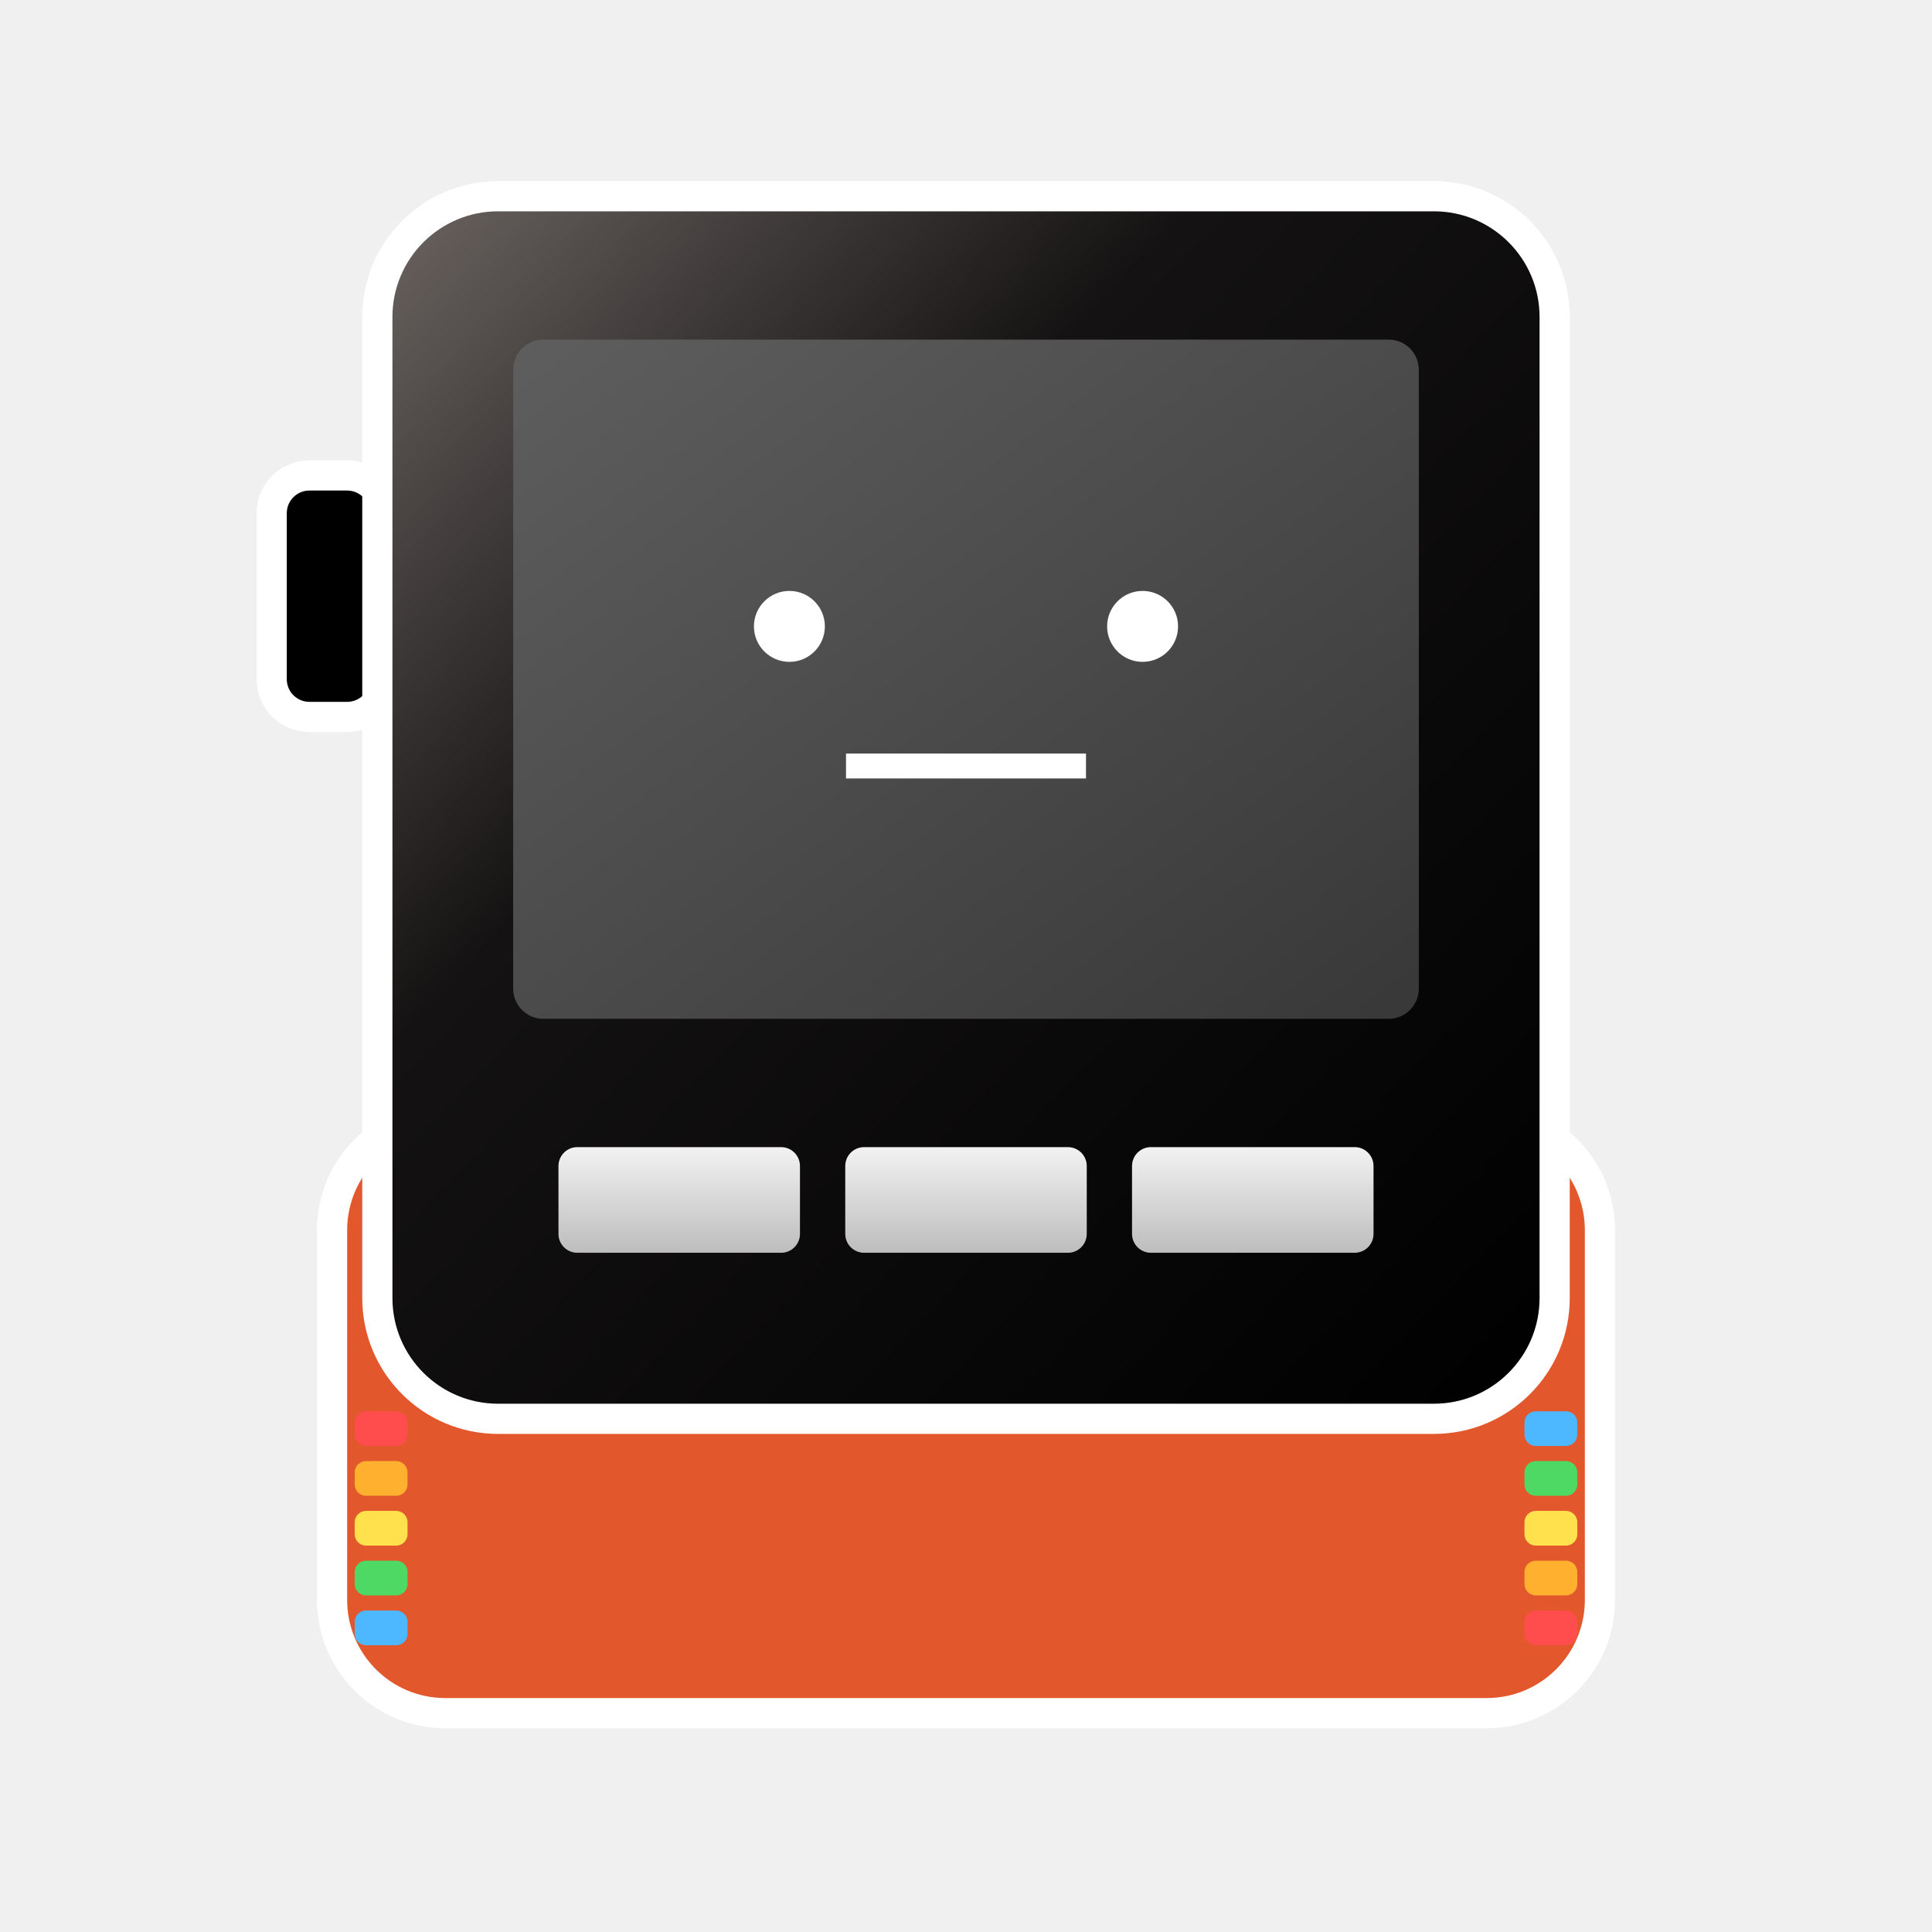
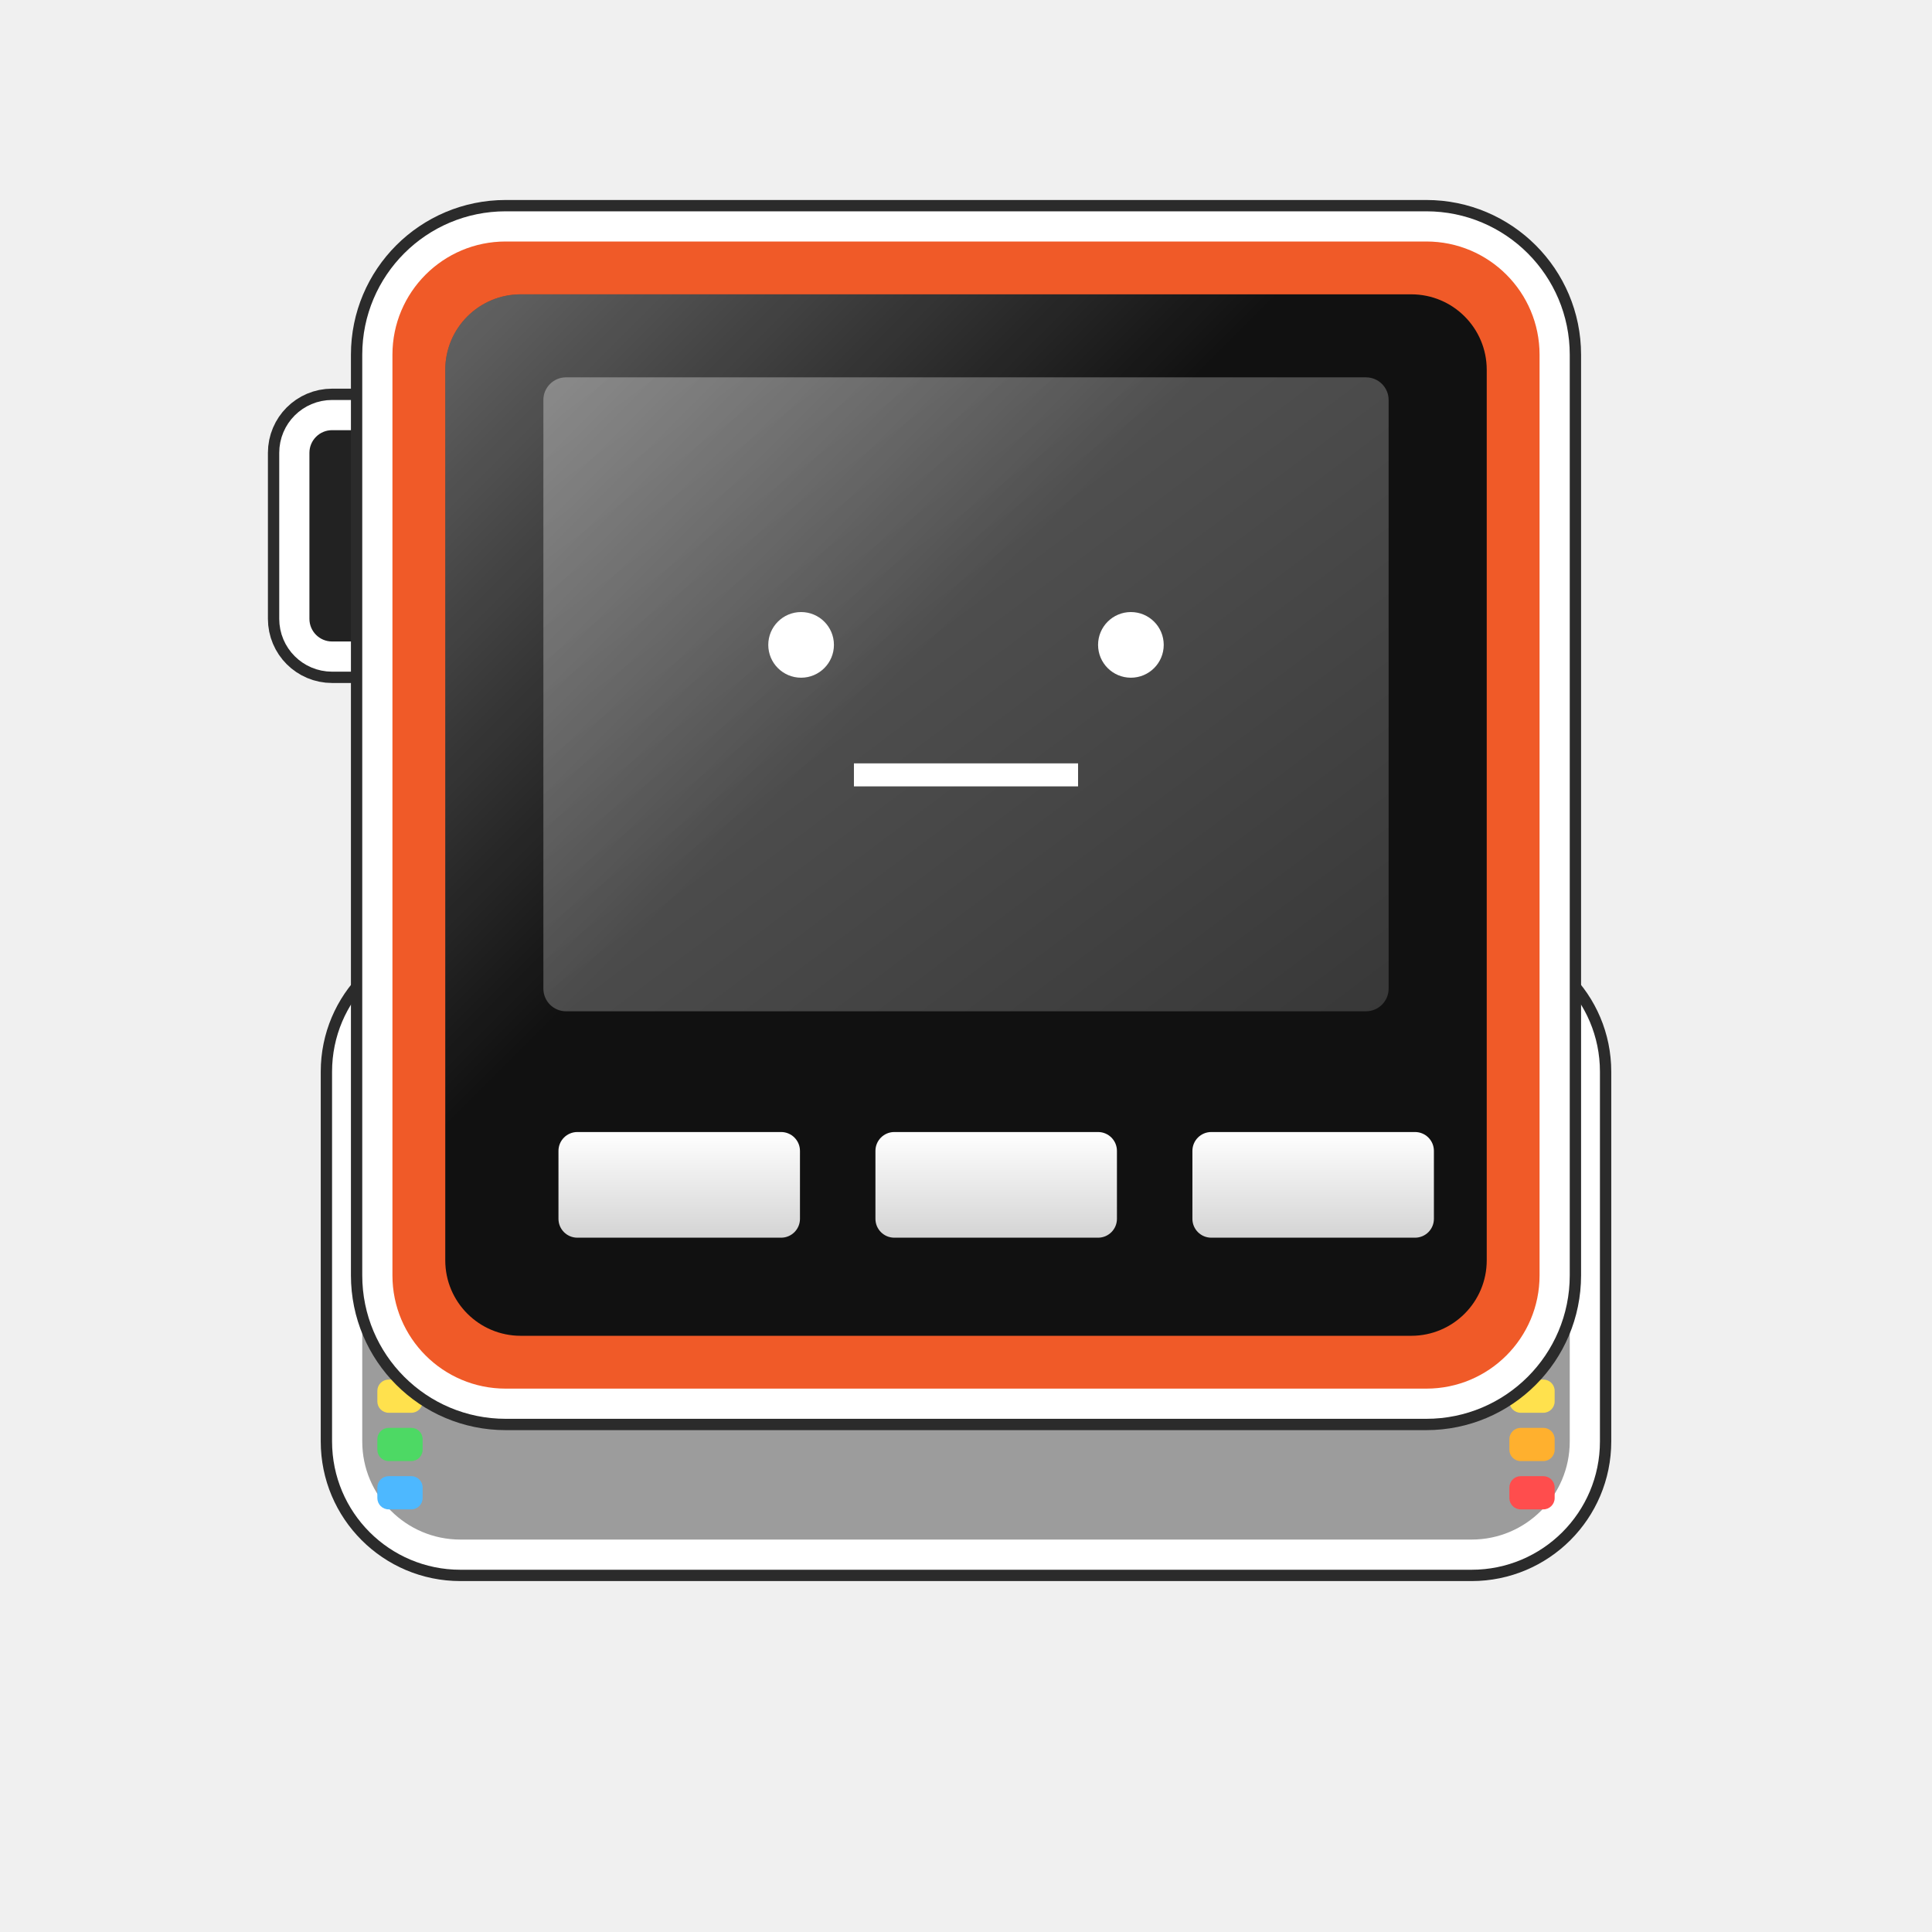
<svg xmlns="http://www.w3.org/2000/svg" viewBox="0 0 512 512" width="512" height="512">
  <defs>
-     <linearGradient id="gloss" x1="0" y1="0" x2="1" y2="1">
-       <stop offset="0" stop-color="#6b6461" />
-       <stop offset="0.35" stop-color="#141212" />
-       <stop offset="1" stop-color="#000" />
+     <linearGradient id="glare" x1="0" y1="0" x2="1" y2="1">
+       <stop offset="0" stop-color="#fff" stop-opacity="0.35" />
+       <stop offset="0.4" stop-color="#fff" stop-opacity="0" />
    </linearGradient>
    <linearGradient id="scr" x1="0" y1="0" x2="1" y2="1">
      <stop offset="0" stop-color="#5e5e5e" />
      <stop offset="1" stop-color="#383838" />
    </linearGradient>
-     <linearGradient id="btn" x1="0" y1="0" x2="0" y2="1">
-       <stop offset="0" stop-color="#f2f2f2" />
-       <stop offset="1" stop-color="#bdbdbd" />
+     <linearGradient id="gray" x1="0" y1="0" x2="0" y2="1">
+       <stop offset="0" stop-color="#b9b9b9" />
+       <stop offset="1" stop-color="#8a8a8a" />
+     </linearGradient>
+     <linearGradient id="whitebtn" x1="0" y1="0" x2="0" y2="1">
+       <stop offset="0" stop-color="#ffffff" />
+       <stop offset="1" stop-color="#d4d4d4" />
    </linearGradient>
    <radialGradient id="led" cx="0.5" cy="0.5" r="0.5">
-       <stop offset="0" stop-color="#7fd4ff" />
-       <stop offset="0.45" stop-color="#3a9ad9" stop-opacity="0.6" />
+       <stop offset="0" stop-color="#bfe8ff" />
+       <stop offset="0.45" stop-color="#3a9ad9" stop-opacity="0.55" />
      <stop offset="1" stop-color="#3a9ad9" stop-opacity="0" />
    </radialGradient>
  </defs>
-   <rect x="76" y="130" width="22" height="56" rx="6" fill="#000" stroke="#fff" stroke-width="16" stroke-linejoin="round" paint-order="stroke" />
-   <rect x="92" y="300" width="328" height="150" rx="26" fill="#e2572b" stroke="#fff" stroke-width="16" stroke-linejoin="round" paint-order="stroke" />
-   <rect x="94" y="374.0" width="14" height="9.2" rx="3" fill="#ff4d4d" />
-   <rect x="404" y="374.0" width="14" height="9.2" rx="3" fill="#4db8ff" />
-   <rect x="94" y="387.2" width="14" height="9.2" rx="3" fill="#ffb02e" />
-   <rect x="404" y="387.2" width="14" height="9.2" rx="3" fill="#4dd964" />
-   <rect x="94" y="400.4" width="14" height="9.2" rx="3" fill="#ffe14d" />
-   <rect x="404" y="400.4" width="14" height="9.2" rx="3" fill="#ffe14d" />
-   <rect x="94" y="413.6" width="14" height="9.2" rx="3" fill="#4dd964" />
-   <rect x="404" y="413.6" width="14" height="9.2" rx="3" fill="#ffb02e" />
-   <rect x="94" y="426.8" width="14" height="9.2" rx="3" fill="#4db8ff" />
-   <rect x="404" y="426.8" width="14" height="9.2" rx="3" fill="#ff4d4d" />
-   <rect x="104" y="56" width="304" height="316" rx="28" fill="url(#gloss)" stroke="#fff" stroke-width="16" stroke-linejoin="round" paint-order="stroke" />
-   <rect x="136" y="90" width="240" height="180" rx="8" fill="url(#scr)" />
-   <circle cx="209.2" cy="166.0" r="9.4" fill="#fff" />
-   <circle cx="302.8" cy="166.0" r="9.4" fill="#fff" />
-   <rect x="224.2" y="199.7" width="63.6" height="6.6" fill="#fff" />
-   <rect x="148" y="304" width="64" height="28" rx="5" fill="url(#btn)" />
-   <rect x="224" y="304" width="64" height="28" rx="5" fill="url(#btn)" />
-   <rect x="300" y="304" width="64" height="28" rx="5" fill="url(#btn)" />
+   <rect x="82" y="114" width="22" height="56" rx="6" fill="none" stroke="#2b2b2b" stroke-width="22" stroke-linejoin="round" />
+   <rect x="82" y="114" width="22" height="56" rx="6" fill="none" stroke="#fff" stroke-width="16" stroke-linejoin="round" />
+   <rect x="82" y="114" width="22" height="56" rx="6" fill="#222" />
+   <rect x="96" y="258" width="320" height="150" rx="26" fill="none" stroke="#2b2b2b" stroke-width="22" stroke-linejoin="round" />
+   <rect x="96" y="258" width="320" height="150" rx="26" fill="none" stroke="#fff" stroke-width="16" stroke-linejoin="round" />
+   <rect x="96" y="258" width="320" height="150" rx="26" fill="#9c9c9c" />
+   <rect x="100" y="340.0" width="12" height="8.8" rx="3" fill="#ff4d4d" />
+   <rect x="400" y="340.0" width="12" height="8.8" rx="3" fill="#4db8ff" />
+   <rect x="100" y="352.8" width="12" height="8.8" rx="3" fill="#ffb02e" />
+   <rect x="400" y="352.8" width="12" height="8.8" rx="3" fill="#4dd964" />
+   <rect x="100" y="365.6" width="12" height="8.8" rx="3" fill="#ffe14d" />
+   <rect x="400" y="365.6" width="12" height="8.8" rx="3" fill="#ffe14d" />
+   <rect x="100" y="378.4" width="12" height="8.8" rx="3" fill="#4dd964" />
+   <rect x="400" y="378.4" width="12" height="8.8" rx="3" fill="#ffb02e" />
+   <rect x="100" y="391.2" width="12" height="8.8" rx="3" fill="#4db8ff" />
+   <rect x="400" y="391.2" width="12" height="8.8" rx="3" fill="#ff4d4d" />
+   <rect x="104" y="64" width="304" height="304" rx="30" fill="none" stroke="#2b2b2b" stroke-width="22" stroke-linejoin="round" />
+   <rect x="104" y="64" width="304" height="304" rx="30" fill="none" stroke="#fff" stroke-width="16" stroke-linejoin="round" />
+   <rect x="104" y="64" width="304" height="304" rx="30" fill="#f05a28" />
+   <rect x="118" y="78" width="276" height="276" rx="20" fill="#111" />
+   <rect x="144" y="100" width="224" height="168" rx="6" fill="url(#scr)" />
+   <circle cx="212.3" cy="170.9" r="8.7" fill="#fff" />
+   <circle cx="299.7" cy="170.9" r="8.7" fill="#fff" />
+   <rect x="226.3" y="202.3" width="59.4" height="6.1" fill="#fff" />
+   <rect x="148" y="300" width="64" height="28" rx="5" fill="url(#whitebtn)" />
+   <rect x="232" y="300" width="64" height="28" rx="5" fill="url(#whitebtn)" />
+   <rect x="316" y="300" width="64" height="28" rx="5" fill="url(#whitebtn)" />
+   <rect x="118" y="78" width="276" height="276" rx="20" fill="url(#glare)" />
</svg>
